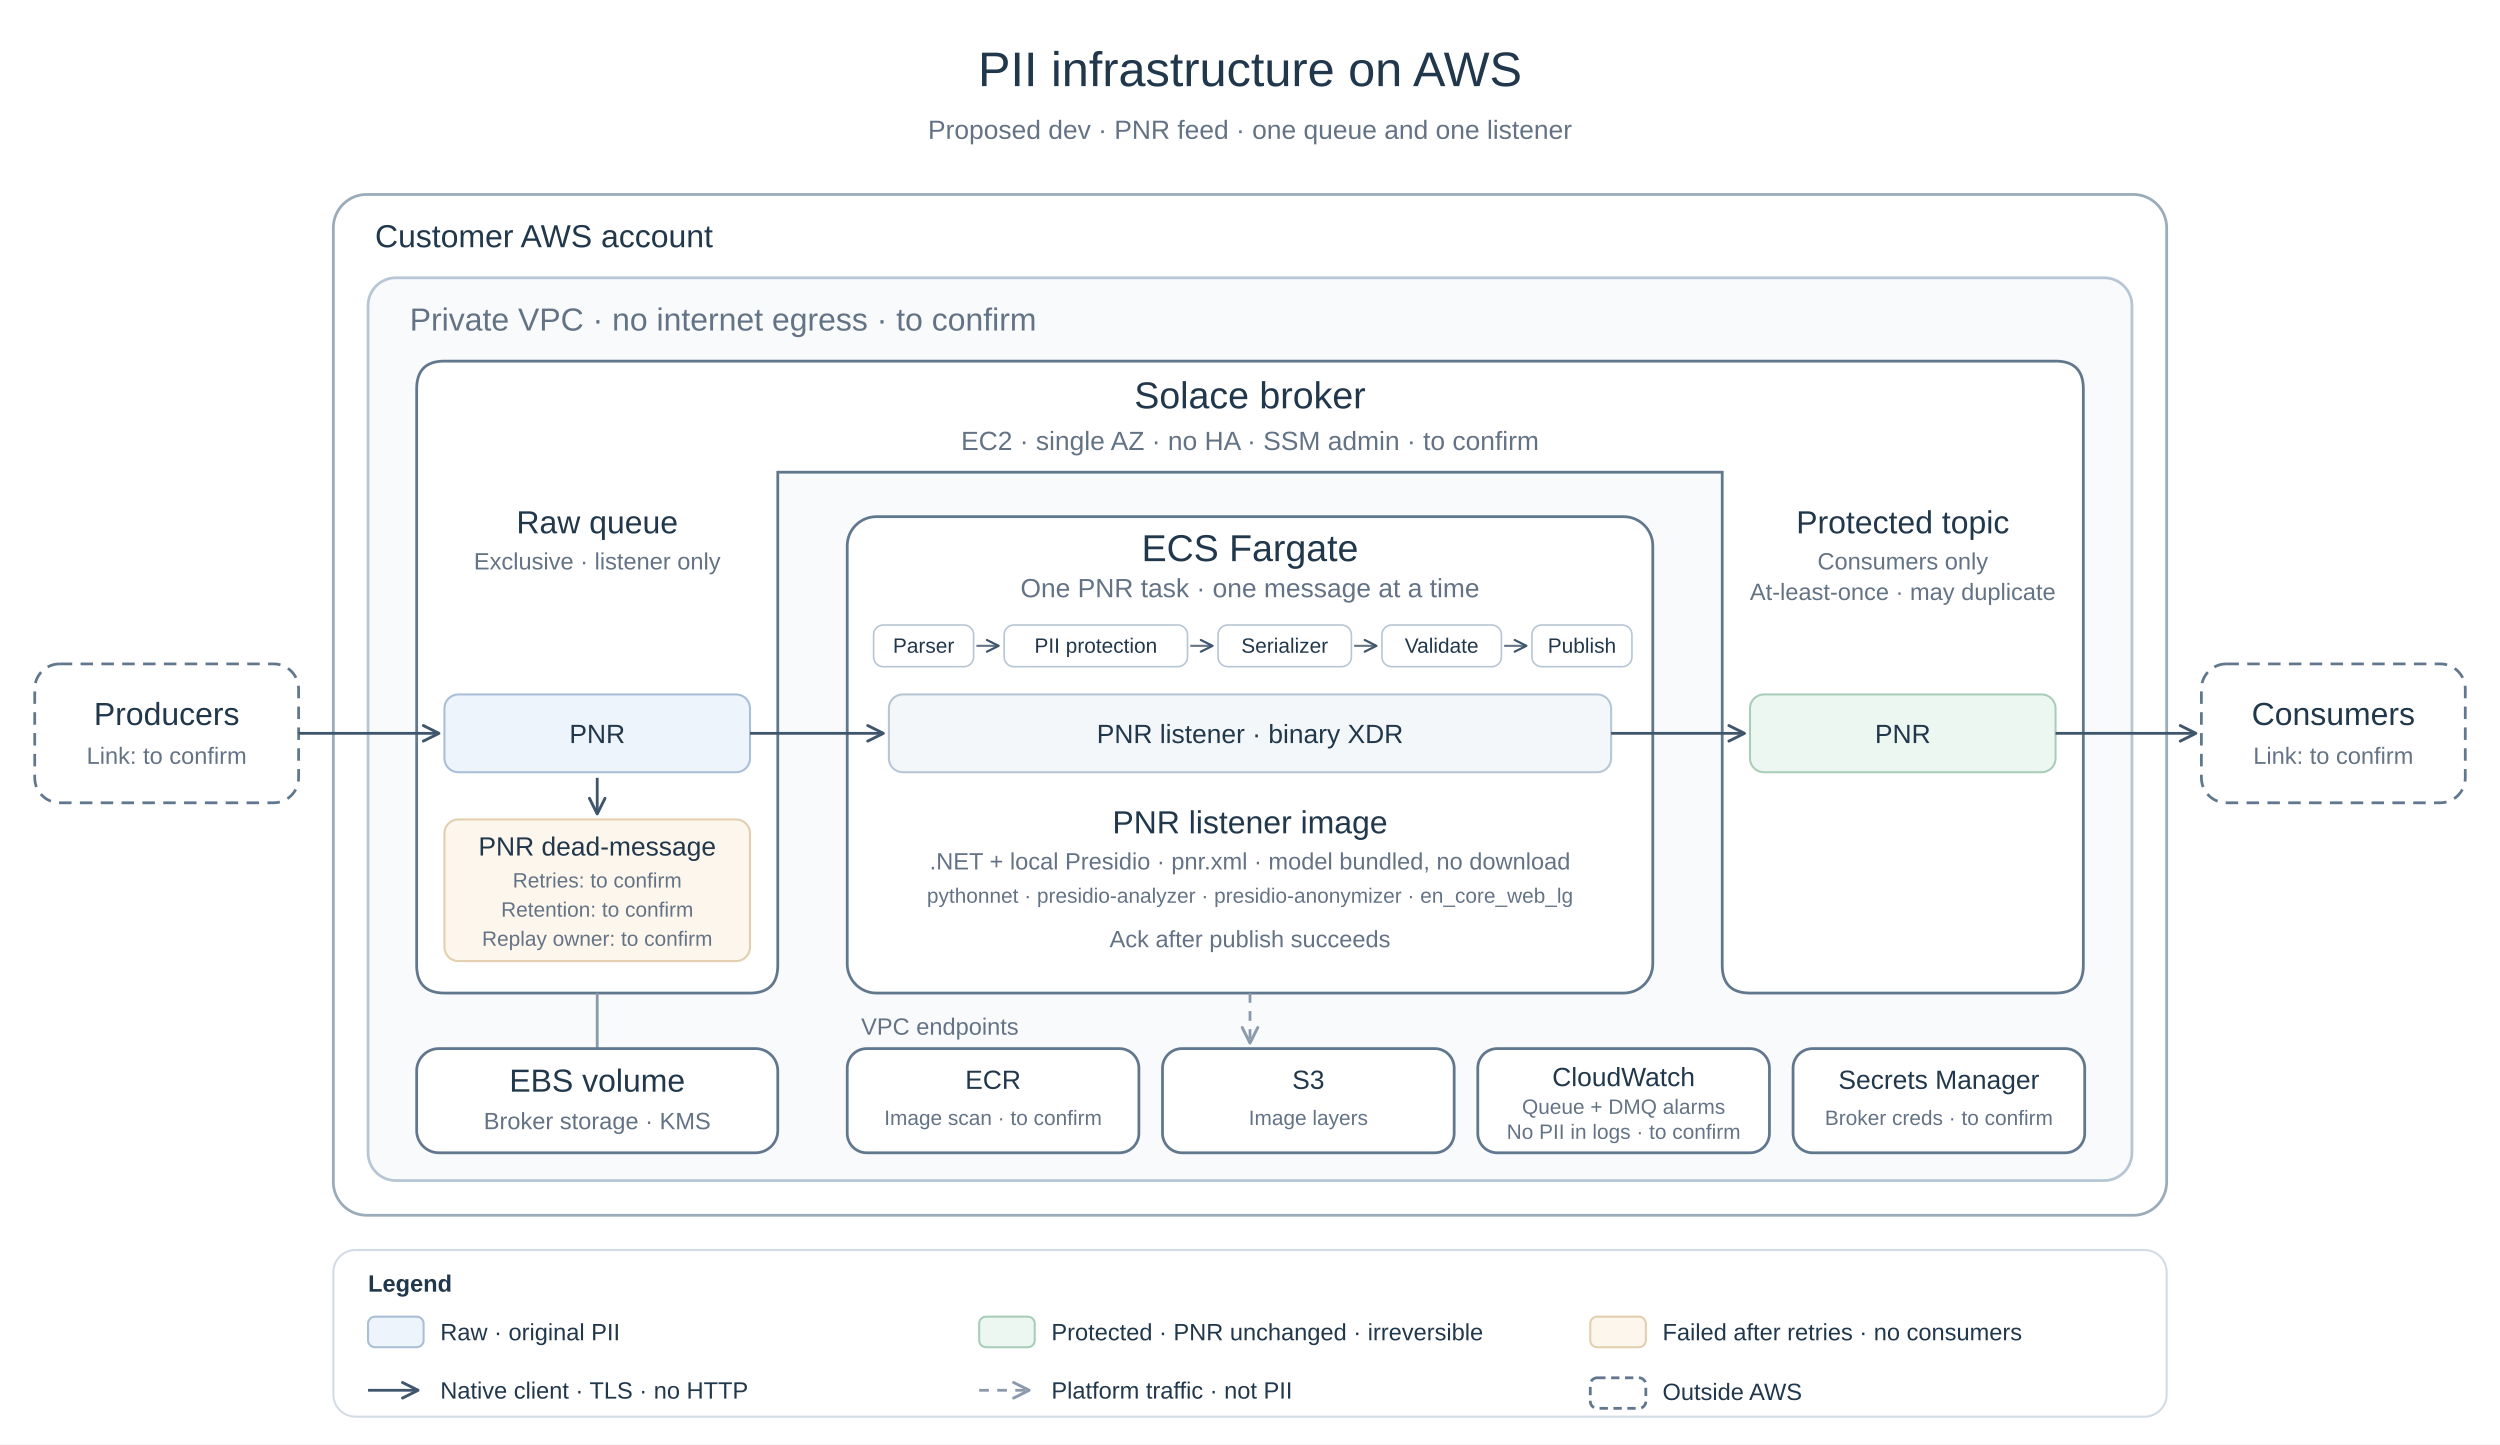
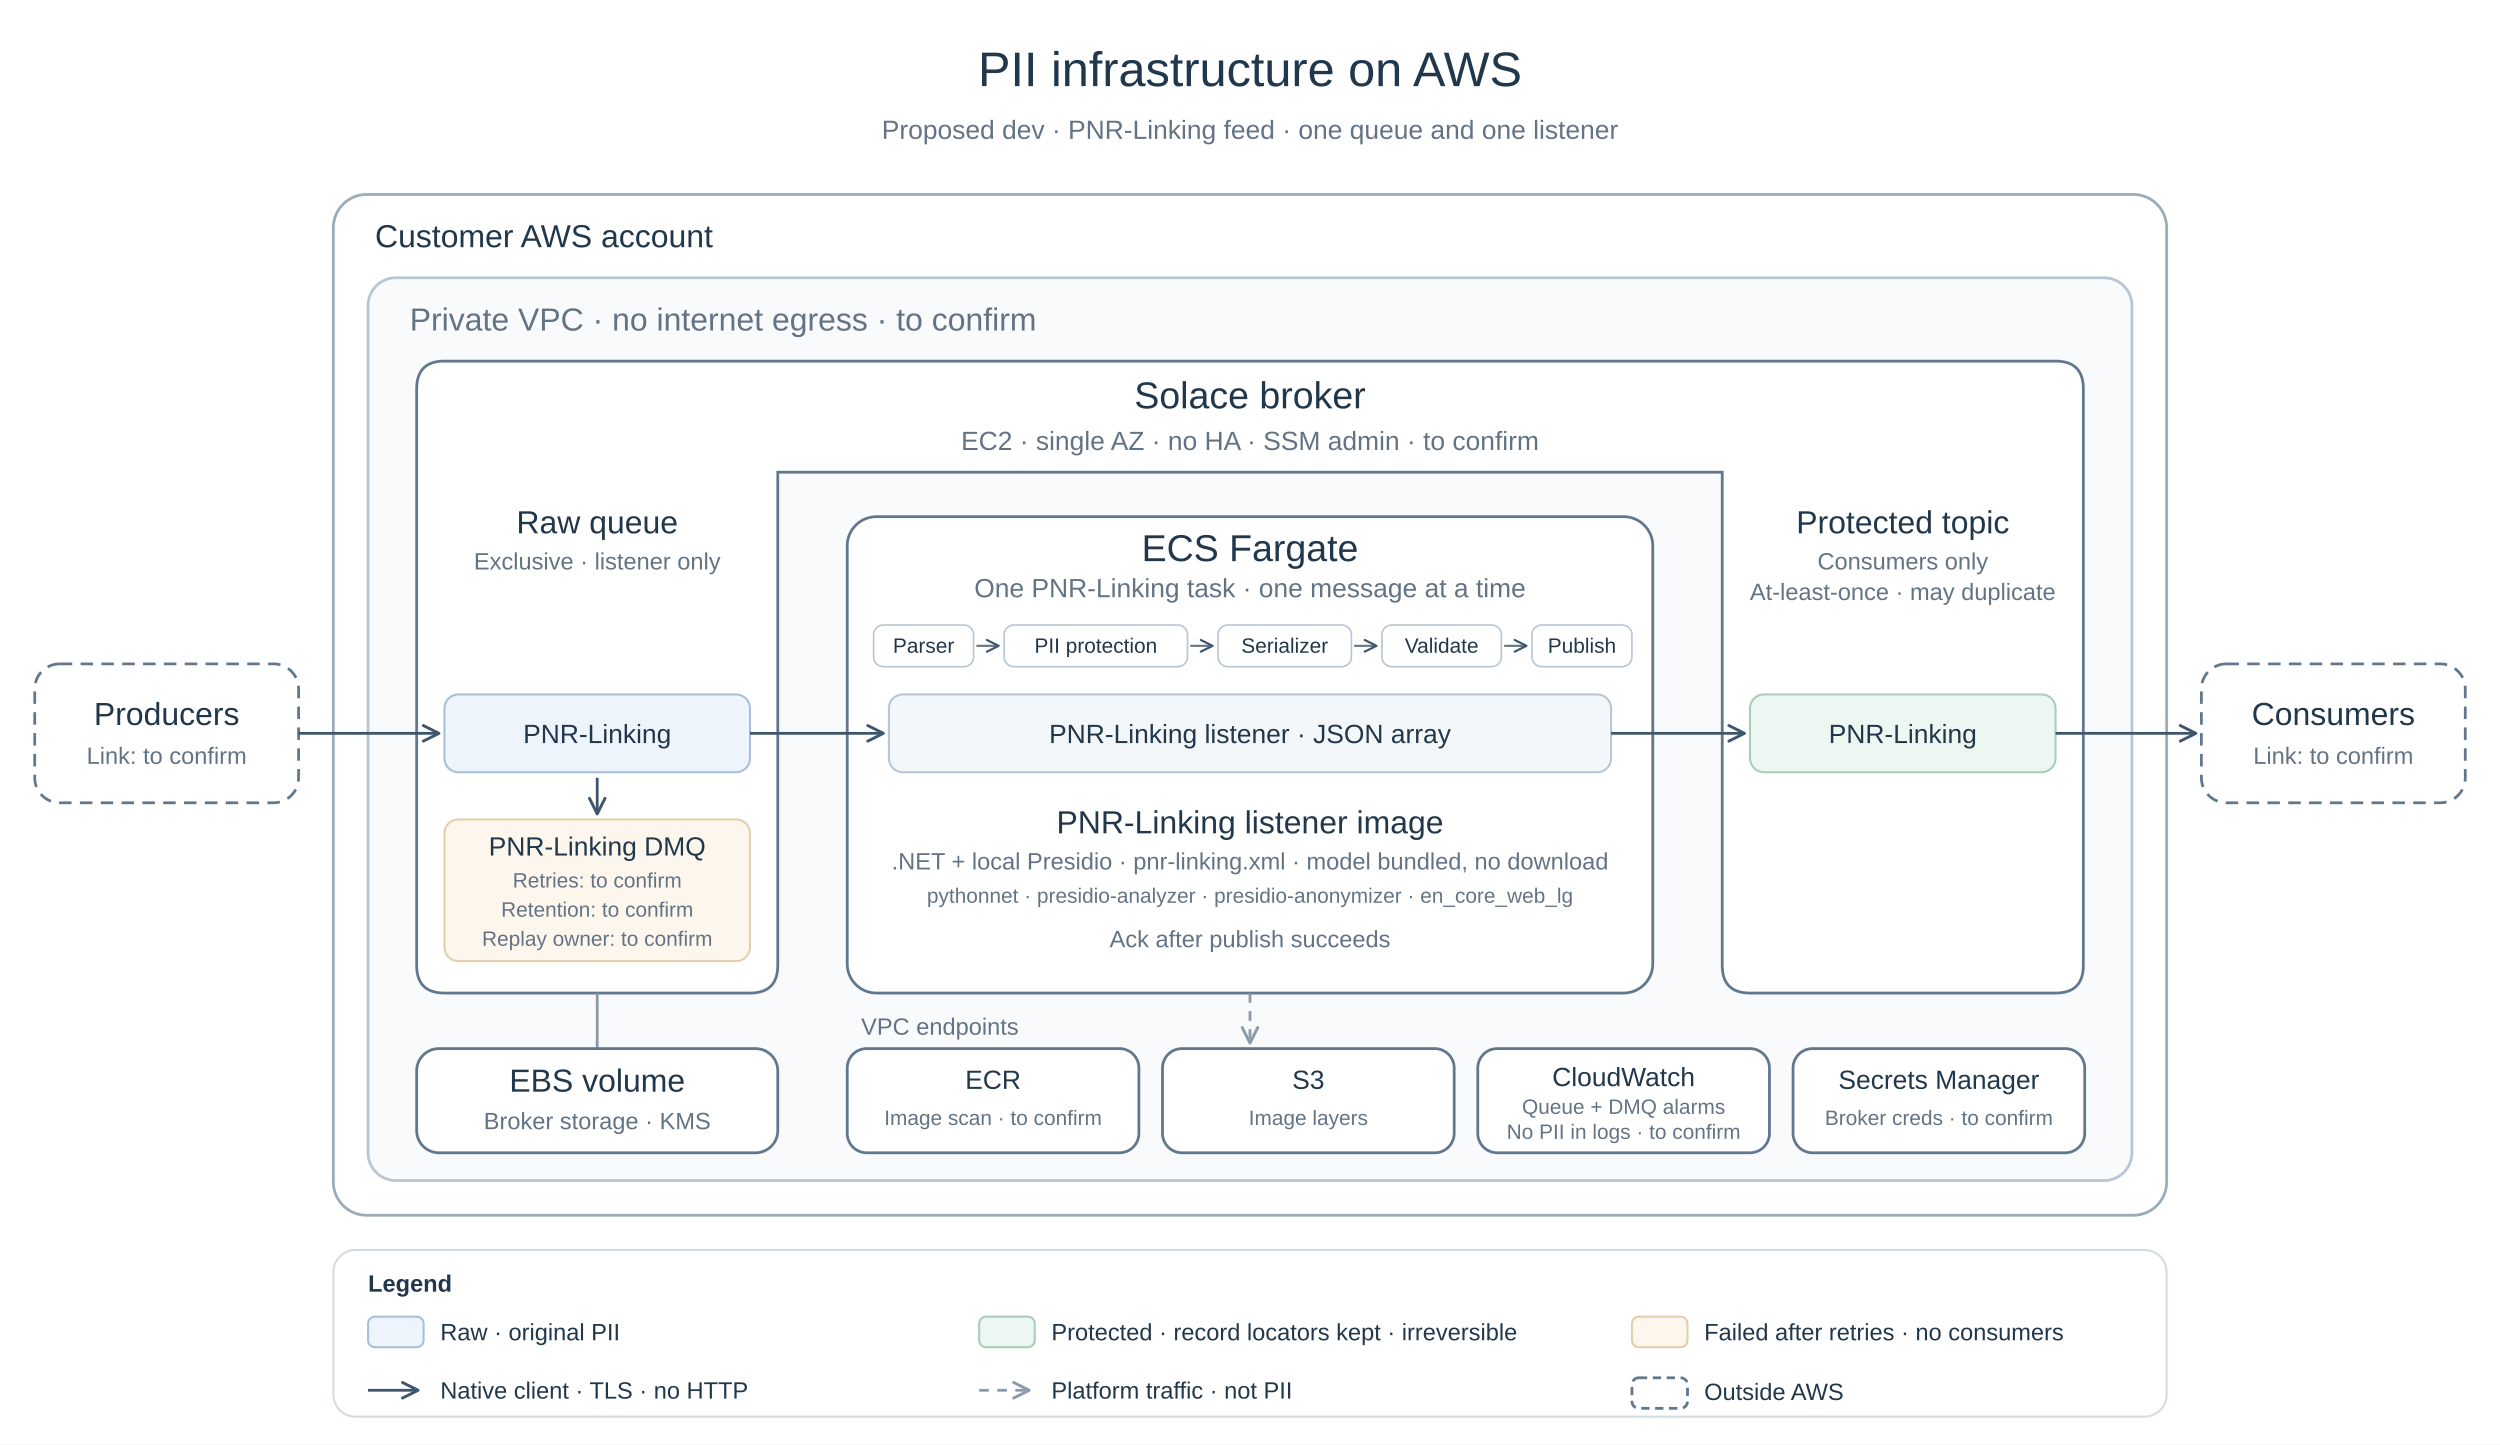
<svg xmlns="http://www.w3.org/2000/svg" width="1800" height="1040" viewBox="0 0 1800 1040" role="img" aria-labelledby="title desc">
  <defs>
    <marker id="arrow" viewBox="0 0 10 10" refX="9" refY="5" markerWidth="7" markerHeight="7" orient="auto-start-reverse">
      <path d="M1 1L9 5L1 9" fill="none" stroke="#3e556b" stroke-width="1.5" stroke-linecap="round" stroke-linejoin="round" />
    </marker>
    <marker id="arrowGrey" viewBox="0 0 10 10" refX="9" refY="5" markerWidth="7" markerHeight="7" orient="auto-start-reverse">
      <path d="M1 1L9 5L1 9" fill="none" stroke="#8a9aab" stroke-width="1.5" stroke-linecap="round" stroke-linejoin="round" />
    </marker>
    <style>
      text{font-family:Arial,Segoe UI,sans-serif;fill:#21374b;text-anchor:middle}
      .muted{fill:#637385}.start{text-anchor:start}.title{font-size:35px}.heading{font-size:27px}.label{font-size:23px}.note{font-size:19px}.small{font-size:17px}.tiny{font-size:15px}
      .box{fill:white;stroke:#61778d;stroke-width:2}
      .raw{fill:#eef4fc;stroke:#a9bfd8;stroke-width:1.5}.protected{fill:#edf7f2;stroke:#a9cdb9;stroke-width:1.5}.dead{fill:#fdf6ec;stroke:#e2cfae;stroke-width:1.5}
      .listener{fill:#f4f7fa;stroke:#b7c6d5;stroke-width:1.5}.stage{fill:white;stroke:#b7c6d5;stroke-width:1.2}
      .connection{fill:none;stroke:#3e556b;stroke-width:2;marker-end:url(#arrow)}
      .step{fill:none;stroke:#637385;stroke-width:1.5;marker-end:url(#arrow)}
      .platform{fill:none;stroke:#8a9aab;stroke-width:2;stroke-dasharray:7 6;marker-end:url(#arrowGrey)}
      .attach{fill:none;stroke:#8a9aab;stroke-width:2}
      .external{fill:white;stroke:#61778d;stroke-width:2;stroke-dasharray:9 6}
    </style>
  </defs>
  <rect width="1800" height="1040" fill="#ffffff" />
  <text x="900" y="62" class="title">PII infrastructure on AWS</text>
-   <text x="900" y="100" class="note muted">Proposed dev · PNR feed · one queue and one listener</text>
+   <text x="900" y="100" class="note muted">Proposed dev · PNR-Linking feed · one queue and one listener</text>
  <rect x="240" y="140" width="1320" height="735" rx="24" fill="#ffffff" stroke="#9aabba" stroke-width="2" />
  <text x="270" y="178" class="label start">Customer AWS account</text>
  <rect x="265" y="200" width="1270" height="650" rx="20" fill="#f8fafc" stroke="#b7c6d5" stroke-width="2" />
  <text x="295" y="238" class="label muted start">Private VPC · no internet egress · to confirm</text>
  <path d="M320 260H1480Q1500 260 1500 280V695Q1500 715 1480 715H1260Q1240 715 1240 695V340H560V695Q560 715 540 715H320Q300 715 300 695V280Q300 260 320 260Z" class="box" />
  <text x="900" y="294" class="heading">Solace broker</text>
  <text x="900" y="324" class="note muted">EC2 · single AZ · no HA · SSM admin · to confirm</text>
  <text x="430" y="384" class="label">Raw queue</text>
  <text x="430" y="410" class="small muted">Exclusive · listener only</text>
  <text x="1370" y="384" class="label">Protected topic</text>
  <text x="1370" y="410" class="small muted">Consumers only</text>
  <text x="1370" y="432" class="small muted">At-least-once · may duplicate</text>
  <rect x="610" y="372" width="580" height="343" rx="21" class="box" />
  <text x="900" y="404" class="heading">ECS Fargate</text>
-   <text x="900" y="430" class="note muted">One PNR task · one message at a time</text>
+   <text x="900" y="430" class="note muted">One PNR-Linking task · one message at a time</text>
  <rect x="629" y="450" width="72" height="30" rx="7" class="stage" />
  <text x="665" y="470" class="tiny">Parser</text>
  <path d="M703 465H719" class="step" />
  <rect x="723" y="450" width="132" height="30" rx="7" class="stage" />
  <text x="789" y="470" class="tiny">PII protection</text>
  <path d="M857 465H873" class="step" />
  <rect x="877" y="450" width="96" height="30" rx="7" class="stage" />
  <text x="925" y="470" class="tiny">Serializer</text>
  <path d="M975 465H991" class="step" />
  <rect x="995" y="450" width="86" height="30" rx="7" class="stage" />
  <text x="1038" y="470" class="tiny">Validate</text>
  <path d="M1083 465H1099" class="step" />
  <rect x="1103" y="450" width="72" height="30" rx="7" class="stage" />
  <text x="1139" y="470" class="tiny">Publish</text>
  <rect x="25" y="478" width="190" height="100" rx="18" class="external" />
  <text x="120" y="522" class="label">Producers</text>
  <text x="120" y="550" class="small muted">Link: to confirm</text>
  <rect x="1585" y="478" width="190" height="100" rx="18" class="external" />
  <text x="1680" y="522" class="label">Consumers</text>
  <text x="1680" y="550" class="small muted">Link: to confirm</text>
  <g>
    <rect x="320" y="500" width="220" height="56" rx="10" class="raw" />
    <rect x="640" y="500" width="520" height="56" rx="10" class="listener" />
    <rect x="1260" y="500" width="220" height="56" rx="10" class="protected" />
-     <text x="430" y="535" class="note">PNR</text>
-     <text x="900" y="535" class="note">PNR listener · binary XDR</text>
-     <text x="1370" y="535" class="note">PNR</text>
+     <text x="430" y="535" class="note">PNR-Linking</text>
+     <text x="900" y="535" class="note">PNR-Linking listener · JSON array</text>
+     <text x="1370" y="535" class="note">PNR-Linking</text>
    <path d="M215 528H316" class="connection" />
    <path d="M540 528H636" class="connection" />
    <path d="M1160 528H1256" class="connection" />
    <path d="M1480 528H1581" class="connection" />
  </g>
  <path d="M430 560V586" class="connection" />
  <rect x="320" y="590" width="220" height="102" rx="10" class="dead" />
-   <text x="430" y="616" class="note">PNR dead-message</text>
+   <text x="430" y="616" class="note">PNR-Linking DMQ</text>
  <text x="430" y="639" class="tiny muted">Retries: to confirm</text>
  <text x="430" y="660" class="tiny muted">Retention: to confirm</text>
  <text x="430" y="681" class="tiny muted">Replay owner: to confirm</text>
-   <text x="900" y="600" class="label">PNR listener image</text>
-   <text x="900" y="626" class="small muted">.NET + local Presidio · pnr.xml · model bundled, no download</text>
+   <text x="900" y="600" class="label">PNR-Linking listener image</text>
+   <text x="900" y="626" class="small muted">.NET + local Presidio · pnr-linking.xml · model bundled, no download</text>
  <text x="900" y="650" class="tiny muted">pythonnet · presidio-analyzer · presidio-anonymizer · en_core_web_lg</text>
  <text x="900" y="682" class="small muted">Ack after publish succeeds</text>
  <path d="M430 715V755" class="attach" />
  <rect x="300" y="755" width="260" height="75" rx="16" class="box" />
  <text x="430" y="786" class="label">EBS volume</text>
  <text x="430" y="813" class="small muted">Broker storage · KMS</text>
  <path d="M900 715V751" class="platform" />
  <text x="620" y="745" class="small muted start">VPC endpoints</text>
  <rect x="610" y="755" width="210" height="75" rx="14" class="box" />
  <text x="715" y="784" class="note">ECR</text>
  <text x="715" y="810" class="tiny muted">Image scan · to confirm</text>
  <rect x="837" y="755" width="210" height="75" rx="14" class="box" />
  <text x="942" y="784" class="note">S3</text>
  <text x="942" y="810" class="tiny muted">Image layers</text>
  <rect x="1064" y="755" width="210" height="75" rx="14" class="box" />
  <text x="1169" y="782" class="note">CloudWatch</text>
  <text x="1169" y="802" class="tiny muted">Queue + DMQ alarms</text>
  <text x="1169" y="820" class="tiny muted">No PII in logs · to confirm</text>
  <rect x="1291" y="755" width="210" height="75" rx="14" class="box" />
  <text x="1396" y="784" class="note">Secrets Manager</text>
  <text x="1396" y="810" class="tiny muted">Broker creds · to confirm</text>
  <rect x="240" y="900" width="1320" height="120" rx="16" fill="#ffffff" stroke="#d3dce5" stroke-width="1.5" />
  <text x="265" y="930" class="small start" style="font-weight:bold">Legend</text>
  <rect x="265" y="948" width="40" height="22" rx="5" class="raw" />
  <text x="317" y="965" class="small start">Raw · original PII</text>
  <rect x="705" y="948" width="40" height="22" rx="5" class="protected" />
-   <text x="757" y="965" class="small start">Protected · PNR unchanged · irreversible</text>
-   <rect x="1145" y="948" width="40" height="22" rx="5" class="dead" />
-   <text x="1197" y="965" class="small start">Failed after retries · no consumers</text>
+   <text x="757" y="965" class="small start">Protected · record locators kept · irreversible</text>
+   <rect x="1175" y="948" width="40" height="22" rx="5" class="dead" />
+   <text x="1227" y="965" class="small start">Failed after retries · no consumers</text>
  <path d="M265 1001H301" class="connection" />
  <text x="317" y="1007" class="small start">Native client · TLS · no HTTP</text>
  <path d="M705 1001H741" class="platform" />
  <text x="757" y="1007" class="small start">Platform traffic · not PII</text>
-   <rect x="1145" y="992" width="40" height="22" rx="5" class="external" style="stroke-dasharray:6 4" />
-   <text x="1197" y="1008" class="small start">Outside AWS</text>
+   <rect x="1175" y="992" width="40" height="22" rx="5" class="external" style="stroke-dasharray:6 4" />
+   <text x="1227" y="1008" class="small start">Outside AWS</text>
</svg>
